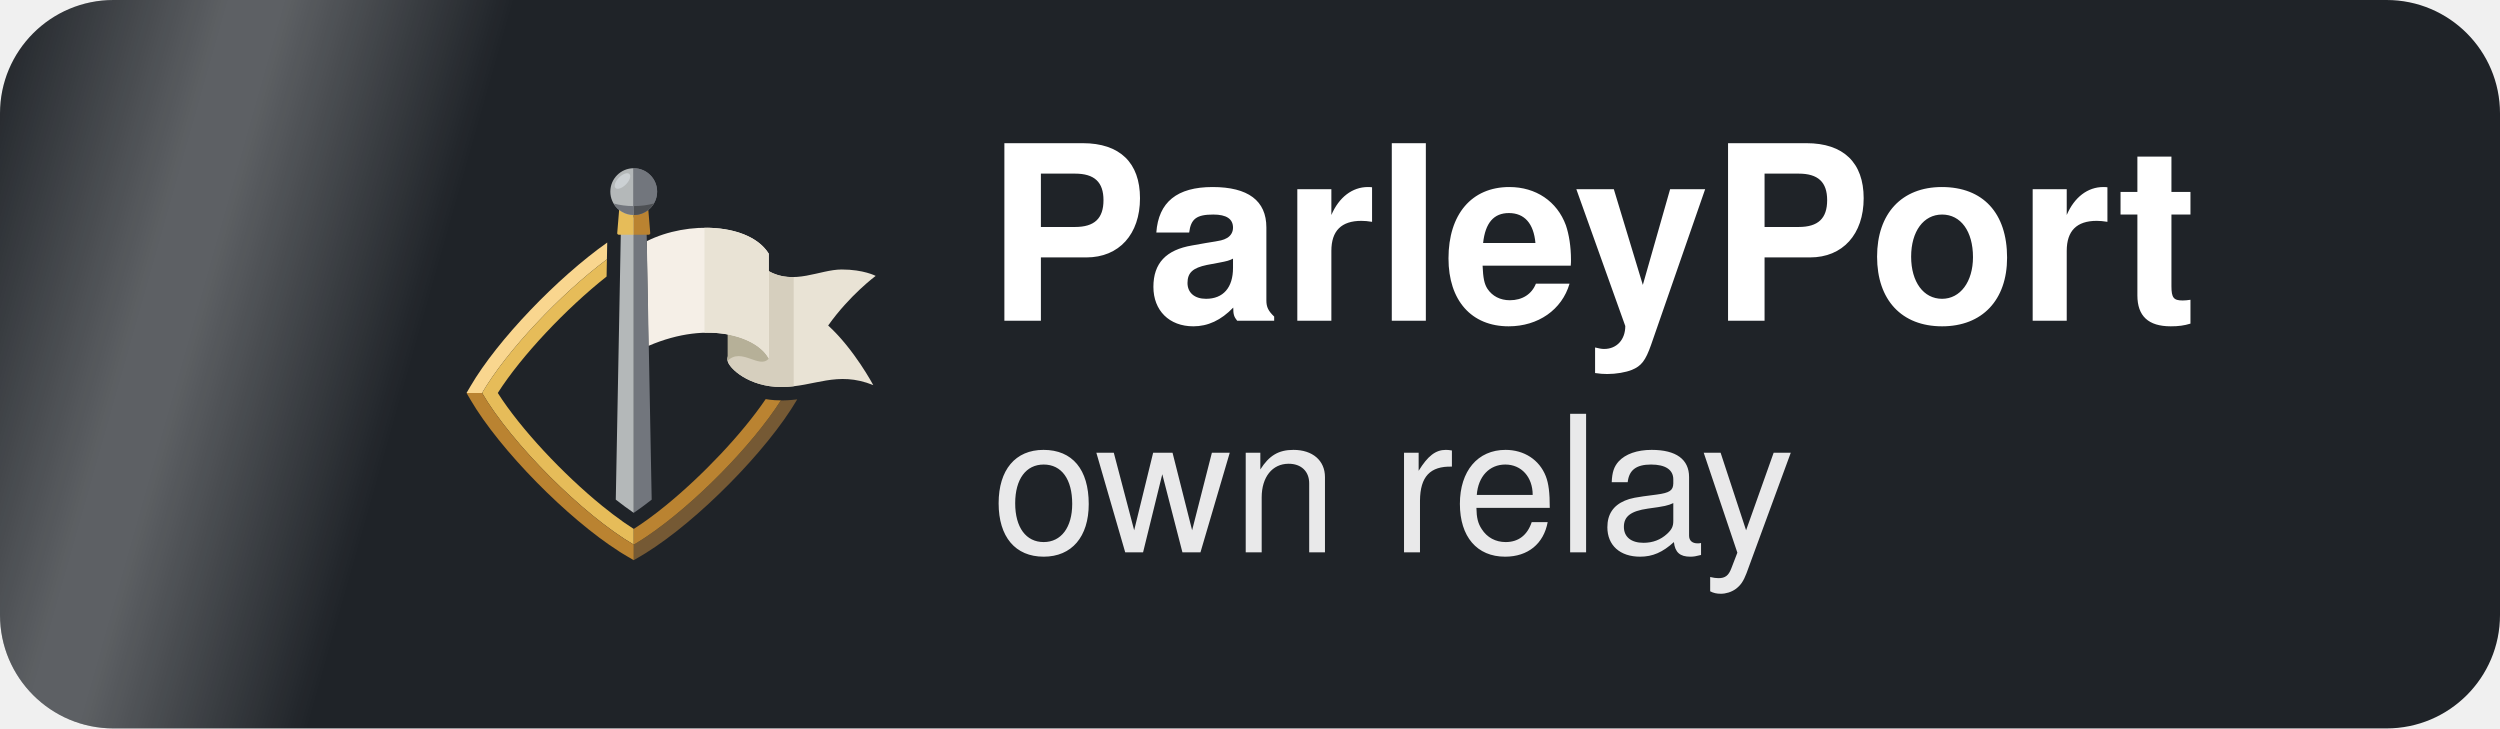
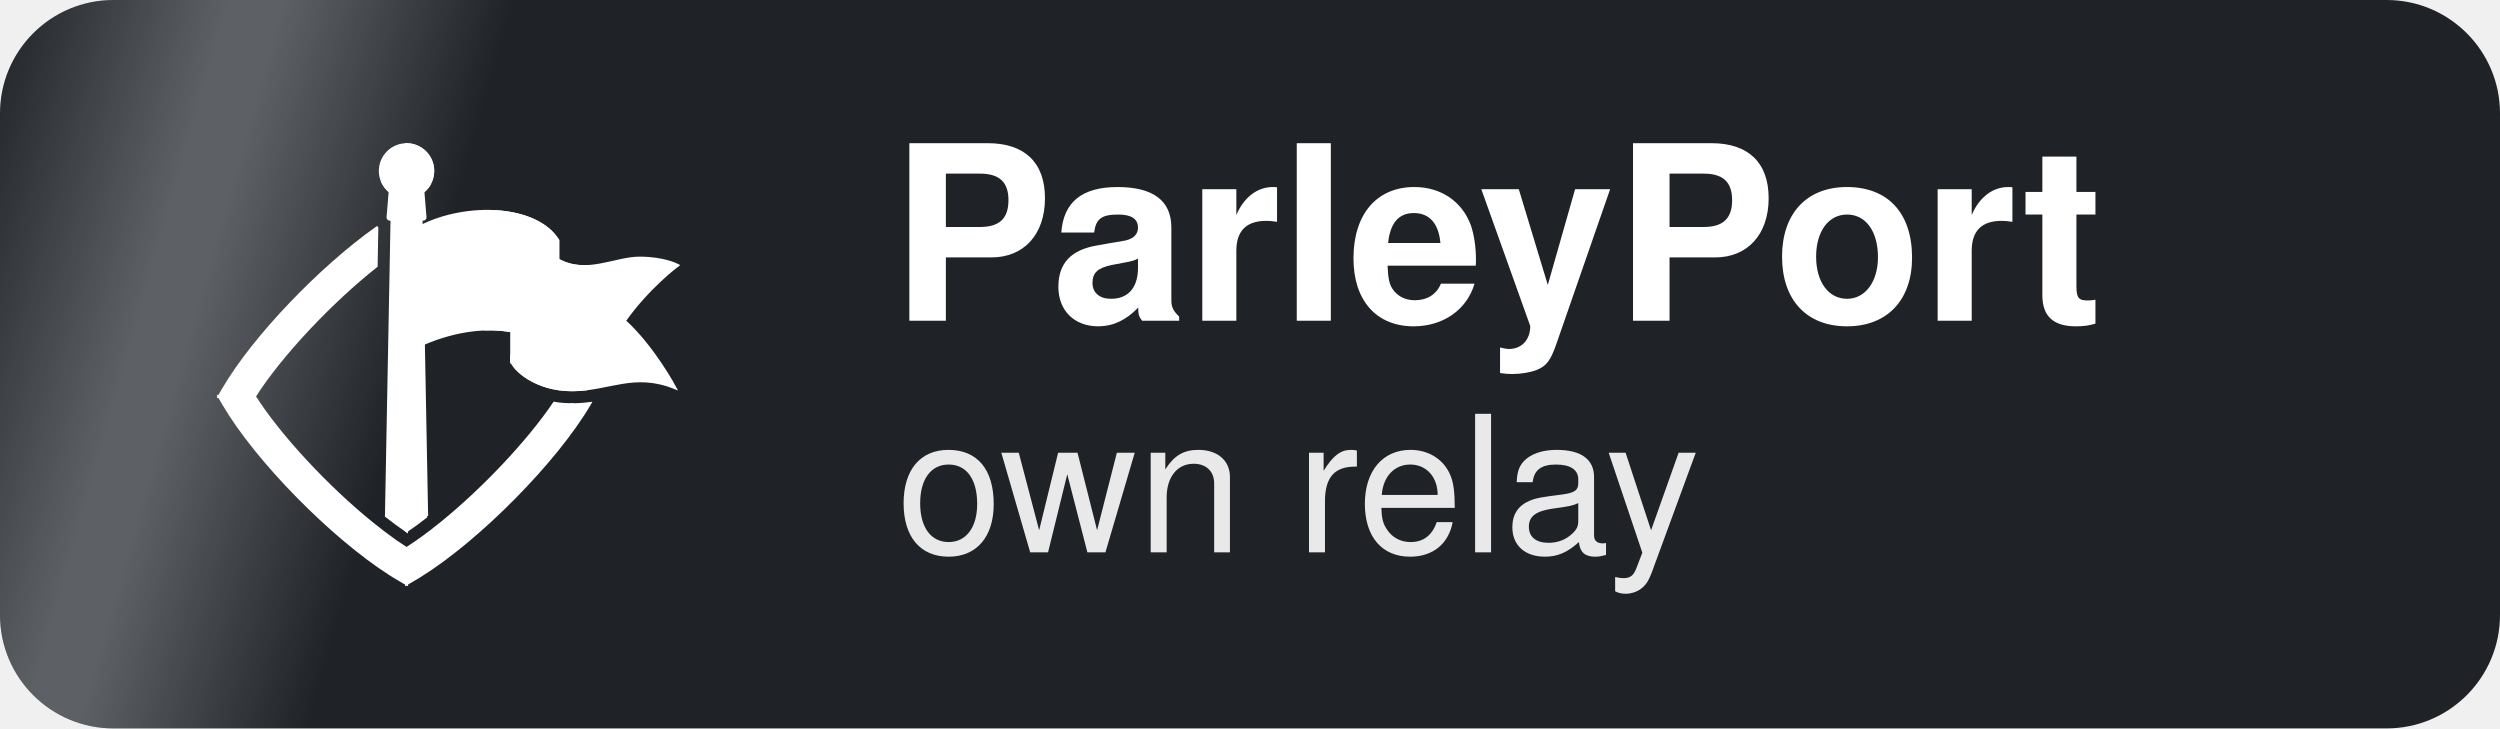
<svg xmlns="http://www.w3.org/2000/svg" viewBox="0 0 841.9 245.3" width="841.9" height="245.3" role="img" aria-label="Get ParleyPort, the relay for KnightLoader and BombVault">
  <defs>
    <clipPath id="edge">
      <path d="M38.2,0 H803.7 A38.2,38.2 0 0 1 841.9,38.2 V207.1 A38.2,38.2 0 0 1 803.7,245.3 H38.2 A38.2,38.2 0 0 1 0,207.1 V38.2 A38.2,38.2 0 0 1 38.2,0 Z" />
    </clipPath>
    <linearGradient id="sheen" x1="0" y1="0" x2="1" y2="0">
      <stop offset="0" stop-color="#fff" stop-opacity="0" />
      <stop offset="0.45" stop-color="#fff" stop-opacity="0.28" />
      <stop offset="0.55" stop-color="#fff" stop-opacity="0.28" />
      <stop offset="1" stop-color="#fff" stop-opacity="0" />
    </linearGradient>
  </defs>
  <style>
    @keyframes pass {
      0%       { transform: translateX(-278.4px); }
      7.10%   { transform: translateX(1120.3px); }
      100%     { transform: translateX(1120.3px); }
    }
    .band { animation: pass 14.978s linear 11.086s infinite backwards; }
    @media (prefers-reduced-motion: reduce) {
      .band { animation: none; opacity: 0; }
    }
  </style>
  <path d="M38.2,0 H803.7 A38.2,38.2 0 0 1 841.9,38.2 V207.1 A38.2,38.2 0 0 1 803.7,245.3 H38.2 A38.2,38.2 0 0 1 0,207.1 V38.2 A38.2,38.2 0 0 1 38.2,0 Z" fill="#1f2328" />
-   <g transform="translate(157.11 56.65) scale(0.22587)" fill="#ffffff">
-     <g>
-       <g>
-         <path fill="#e6bc59" d="M236.05,528.99c-1.03-.72-2.08-1.44-3.12-2.19-9.93-7.02-20.18-14.85-30.59-23.29-58.58-47.58-121.8-115.02-155.76-168.43h-23.42c44.25,75.72,150.43,181.9,226.15,226.15v-23.42c-4.33-2.76-8.76-5.7-13.26-8.82Z" />
-         <path fill="#755934" d="M490.91,344.86c-1.9.22-3.82.42-5.77.6-.21,0-.42.03-.63.05-1.59.14-3.19.26-4.82.36-.14,0-.28.01-.43.02-1.47.08-2.96.15-4.47.19-.19.01-.38.02-.57.02-1.19.04-2.39.06-3.6.07l-1.91-.06c-43.31,67.99-129.87,155.58-199.45,202.51-.76.52-1.53,1.03-2.29,1.54-6.04,4.02-11.95,7.72-17.67,11.07v23.16l7.4-4.33,2.69-1.57c1.73-1.01,3.47-2.05,5.23-3.13.72-.43,1.45-.88,2.18-1.33l.03-.02c77.76-48.15,181.47-152.84,225.89-228.85l.33-.56-2.14.25Z" />
-         <path fill="#ba8331" d="M459.76,345.85c-.16,0-.32-.02-.48-.03-.04-.01-.08-.01-.12-.01-4.6-.33-8.98-.86-13.15-1.57-35.07,51.79-94.5,114.4-149.79,159.31-16.23,13.19-32.11,24.84-46.91,34.26v23.42c5.73-3.35,11.64-7.05,17.67-11.07.76-.51,1.53-1.02,2.29-1.54,69.58-46.93,156.14-134.53,199.45-202.51l-8.96-.26Z" />
-         <path fill="#f9d68f" d="M209.66,110.86C135.39,163.37,46.21,256.01,5.9,325l-5.9,10.09h23.16c36.87-63.08,116.72-147.31,186.13-199.26l.47-24.84s-.07-.09-.1-.13Z" />
-         <path fill="#e6bc59" d="M23.16,335.09h23.42c35.22-55.37,101.89-125.84,162.23-173.61l.48-25.64c-69.41,51.94-149.26,136.18-186.13,199.26Z" />
-         <path fill="#ba8331" d="M23.16,335.09H0l5.9,10.09c43.65,74.69,144.55,177.08,221.83,226.3l3.65,2.3c.14.09.27.17.41.25.62.39,1.25.77,1.87,1.15,1.87,1.15,3.73,2.26,5.57,3.33l10.09,5.9v-23.16c-75.72-44.25-181.9-150.43-226.15-226.15Z" />
-       </g>
-       <g>
-         <g>
-           <path fill="#e9e3d5" d="M450.63,153.42c37.45,21.34,76-2.43,108.76-2.43s50.62,9.56,50.62,9.56c0,0-39.02,28.89-70.83,73.97,38.86,35.36,67.23,88.85,67.23,88.85-54.38-21.99-87.76,2.75-136.81,2.82-49.05.07-78.3-28.35-80.24-38.71-1.93-10.35,9.56-26.01,9.56-26.01l45.29-28.21s-31.03-101.18,6.43-79.84Z" />
-           <path fill="#d6cfbe" d="M487.81,162.28v162.82c-5.87.68-11.92,1.09-18.22,1.09-49.04.08-78.3-28.36-80.24-38.7-1.94-10.36,9.57-26.01,9.57-26.01l45.28-28.21s-31.03-101.19,6.43-79.85c12.36,7.03,24.82,9.18,37.18,8.86Z" />
-           <path fill="#b6b098" d="M450.63,283.75c-13.75,16.57-40.65-17.43-61.34,3.38v-54.46l25.71.36,30.5,16.4,5.13,34.33Z" />
-           <path fill="#f5efe7" d="M268.61,108.84c61.39-31.05,153.69-26.99,182.02,18.63v156.28c-15.79-31.07-87.4-58.49-179.58-18.8l-2.44-156.1Z" />
-           <path fill="#e9e3d5" d="M450.63,127.47v156.27c-10.55-20.76-46.02-39.89-95.89-38.46V88.79c41.16-.38,79.38,12.11,95.89,38.68Z" />
-         </g>
-         <g>
-           <path fill="#72767d" d="M276.05,494.14c-9.12,7.16-18.07,13.77-26.74,19.7-.01-.01-.02-.01-.03-.02V73.45h18.81l.49,25.75.18,9.57,1.18,62.55,1.77,93.35,4.34,229.48Z" />
-           <path fill="#b4b8b9" d="M249.28,73.45v440.38c-8.68-5.94-17.64-12.57-26.76-19.72l6.1-322.75,1.36-72.16.49-25.75h18.81Z" />
-           <path fill="#e6bc59" d="M249.28,99.2h-21.93c-1.49,0-2.7-1-2.7-2.23l2.87-34.85,21.75.34v36.74Z" />
-           <path fill="#ba8331" d="M249.28,99.2h21.93c1.49,0,2.7-1,2.7-2.23l-2.87-34.85-21.75.34v36.74Z" />
-         </g>
-         <g>
-           <path fill="#b4b8b9" d="M214.39,34.89c0,19.27,15.62,34.89,34.89,34.89V0c-19.27,0-34.89,15.62-34.89,34.89Z" />
-           <path fill="#72767d" d="M249.28,0v69.78c19.27,0,34.89-15.62,34.89-34.89S268.55,0,249.28,0Z" />
-           <ellipse fill="#ccd1d4" cx="232.45" cy="19.07" rx="14.71" ry="7.26" transform="translate(54.6 169.95) rotate(-45)" />
-           <path fill="#72767d" d="M284.17,34.88c0,6.28-1.65,12.15-4.57,17.23-.36.66-.77,1.31-1.18,1.93-.43.64-.86,1.26-1.31,1.86-.43.56-.88,1.11-1.35,1.67-.04.06-.11.11-.15.17-.47.54-.96,1.05-1.46,1.56-.45.49-.92.94-1.44,1.39-.13.11-.26.24-.39.32-.47.45-.96.86-1.48,1.26-.02.02-.04.04-.09.06-.58.45-1.18.88-1.8,1.31-.62.43-1.26.84-1.91,1.22-1.29.77-2.61,1.46-3.99,2.04-.84.36-1.69.71-2.55.99-.62.21-1.24.41-1.86.58-.75.21-1.5.41-2.27.56-.64.13-1.29.26-1.93.34-.28.04-.54.09-.81.11-.62.09-1.24.15-1.86.19h-.15c-.77.06-1.56.09-2.36.09V0c19.27,0,34.9,15.6,34.9,34.87Z" />
-           <path fill="#4d5054" d="M279.35,52.54c-.28.51-.6,1.01-.92,1.5-.43.64-.86,1.26-1.31,1.86-.43.56-.88,1.11-1.35,1.67-.04.06-.11.11-.15.17-.47.54-.96,1.05-1.46,1.56-.47.47-.94.94-1.44,1.39-.13.11-.26.24-.39.32-.47.45-.96.86-1.48,1.26-.02.02-.04.04-.09.06-.58.45-1.18.88-1.8,1.31-.62.43-1.26.84-1.91,1.22-1.29.77-2.61,1.46-3.99,2.04-.84.36-1.69.71-2.55.99-.62.21-1.24.41-1.86.58-.75.21-1.5.41-2.27.56-.64.13-1.29.26-1.93.34-.28.04-.54.09-.81.11-.62.09-1.24.15-1.86.19h-.15c-.77.06-1.56.09-2.36.09v-13.31c10.85,0,21.07-1.41,30.07-3.92Z" />
-           <path fill="#72767d" d="M249.28,56.47v13.31c-12.82,0-23.99-6.92-30.05-17.23,9,2.51,19.23,3.92,30.05,3.92Z" />
-         </g>
-       </g>
-     </g>
+   <g transform="translate(73.84 48.73) scale(0.25298)" fill="#ffffff">
+     <path d="M236.05,528.99c-1.03-.72-2.08-1.44-3.12-2.19-9.93-7.02-20.18-14.85-30.59-23.29-58.58-47.58-121.8-115.02-155.76-168.43h-23.42c44.25,75.72,150.43,181.9,226.15,226.15v-23.42c-4.33-2.76-8.76-5.7-13.26-8.82Z" stroke="#ffffff" stroke-width="3.953" />
+     <path d="M490.91,344.86c-1.9.22-3.82.42-5.77.6-.21,0-.42.03-.63.05-1.59.14-3.19.26-4.82.36-.14,0-.28.01-.43.02-1.47.08-2.96.15-4.47.19-.19.01-.38.02-.57.02-1.19.04-2.39.06-3.6.07l-1.91-.06c-43.31,67.99-129.87,155.58-199.45,202.51-.76.52-1.53,1.03-2.29,1.54-6.04,4.02-11.95,7.72-17.67,11.07v23.16l7.4-4.33,2.69-1.57c1.73-1.01,3.47-2.05,5.23-3.13.72-.43,1.45-.88,2.18-1.33l.03-.02c77.76-48.15,181.47-152.84,225.89-228.85l.33-.56-2.14.25Z" stroke="#ffffff" stroke-width="3.953" />
+     <path d="M459.76,345.85c-.16,0-.32-.02-.48-.03-.04-.01-.08-.01-.12-.01-4.6-.33-8.98-.86-13.15-1.57-35.07,51.79-94.5,114.4-149.79,159.31-16.23,13.19-32.11,24.84-46.91,34.26v23.42c5.73-3.35,11.64-7.05,17.67-11.07.76-.51,1.53-1.02,2.29-1.54,69.58-46.93,156.14-134.53,199.45-202.51l-8.96-.26Z" stroke="#ffffff" stroke-width="3.953" />
+     <path d="M209.66,110.86C135.39,163.37,46.21,256.01,5.9,325l-5.9,10.09h23.16c36.87-63.08,116.72-147.31,186.13-199.26l.47-24.84s-.07-.09-.1-.13Z" stroke="#ffffff" stroke-width="3.953" />
+     <path d="M23.16,335.09h23.42c35.22-55.37,101.89-125.84,162.23-173.61l.48-25.64c-69.41,51.94-149.26,136.18-186.13,199.26Z" stroke="#ffffff" stroke-width="3.953" />
+     <path d="M23.16,335.09H0l5.9,10.09c43.65,74.69,144.55,177.08,221.83,226.3l3.65,2.3c.14.09.27.17.41.25.62.39,1.25.77,1.87,1.15,1.87,1.15,3.73,2.26,5.57,3.33l10.09,5.9v-23.16c-75.72-44.25-181.9-150.43-226.15-226.15Z" stroke="#ffffff" stroke-width="3.953" />
+     <path d="M450.63,153.42c37.45,21.34,76-2.43,108.76-2.43s50.62,9.56,50.62,9.56c0,0-39.02,28.89-70.83,73.97,38.86,35.36,67.23,88.85,67.23,88.85-54.38-21.99-87.76,2.75-136.81,2.82-49.05.07-78.3-28.35-80.24-38.71-1.93-10.35,9.56-26.01,9.56-26.01l45.29-28.21s-31.03-101.18,6.43-79.84Z" stroke="#ffffff" stroke-width="3.953" />
+     <path d="M487.81,162.28v162.82c-5.87.68-11.92,1.09-18.22,1.09-49.04.08-78.3-28.36-80.24-38.7-1.94-10.36,9.57-26.01,9.57-26.01l45.28-28.21s-31.03-101.19,6.43-79.85c12.36,7.03,24.82,9.18,37.18,8.86Z" stroke="#ffffff" stroke-width="3.953" />
+     <path d="M450.63,283.75c-13.75,16.57-40.65-17.43-61.34,3.38v-54.46l25.71.36,30.5,16.4,5.13,34.33Z" stroke="#ffffff" stroke-width="3.953" />
+     <path d="M268.61,108.84c61.39-31.05,153.69-26.99,182.02,18.63v156.28c-15.79-31.07-87.4-58.49-179.58-18.8l-2.44-156.1Z" stroke="#ffffff" stroke-width="3.953" />
+     <path d="M450.63,127.47v156.27c-10.55-20.76-46.02-39.89-95.89-38.46V88.79c41.16-.38,79.38,12.11,95.89,38.68Z" stroke="#ffffff" stroke-width="3.953" />
+     <path d="M276.05,494.14c-9.12,7.16-18.07,13.77-26.74,19.7-.01-.01-.02-.01-.03-.02V73.45h18.81l.49,25.75.18,9.57,1.18,62.55,1.77,93.35,4.34,229.48Z" stroke="#ffffff" stroke-width="3.953" />
+     <path d="M249.28,73.45v440.38c-8.68-5.94-17.64-12.57-26.76-19.72l6.1-322.75,1.36-72.16.49-25.75h18.81Z" stroke="#ffffff" stroke-width="3.953" />
+     <path d="M249.28,99.2h-21.93c-1.49,0-2.7-1-2.7-2.23l2.87-34.85,21.75.34v36.74Z" stroke="#ffffff" stroke-width="3.953" />
+     <path d="M249.28,99.2h21.93c1.49,0,2.7-1,2.7-2.23l-2.87-34.85-21.75.34v36.74Z" stroke="#ffffff" stroke-width="3.953" />
+     <path d="M214.39,34.89c0,19.27,15.62,34.89,34.89,34.89V0c-19.27,0-34.89,15.62-34.89,34.89Z" stroke="#ffffff" stroke-width="3.953" />
+     <path d="M249.28,0v69.78c19.27,0,34.89-15.62,34.89-34.89S268.55,0,249.28,0Z" stroke="#ffffff" stroke-width="3.953" />
+     <path d="M284.17,34.88c0,6.28-1.65,12.15-4.57,17.23-.36.66-.77,1.31-1.18,1.93-.43.64-.86,1.26-1.31,1.86-.43.56-.88,1.11-1.35,1.67-.04.06-.11.11-.15.17-.47.54-.96,1.05-1.46,1.56-.45.49-.92.94-1.44,1.39-.13.11-.26.24-.39.32-.47.45-.96.86-1.48,1.26-.02.02-.04.04-.09.06-.58.45-1.18.88-1.8,1.31-.62.43-1.26.84-1.91,1.22-1.29.77-2.61,1.46-3.99,2.04-.84.36-1.69.71-2.55.99-.62.21-1.24.41-1.86.58-.75.21-1.5.41-2.27.56-.64.13-1.29.26-1.93.34-.28.04-.54.09-.81.11-.62.09-1.24.15-1.86.19h-.15c-.77.06-1.56.09-2.36.09V0c19.27,0,34.9,15.6,34.9,34.87Z" stroke="#ffffff" stroke-width="3.953" />
+     <path d="M279.35,52.54c-.28.51-.6,1.01-.92,1.5-.43.64-.86,1.26-1.31,1.86-.43.56-.88,1.11-1.35,1.67-.04.06-.11.11-.15.17-.47.54-.96,1.05-1.46,1.56-.47.47-.94.94-1.44,1.39-.13.11-.26.24-.39.32-.47.45-.96.86-1.48,1.26-.02.02-.04.04-.09.06-.58.45-1.18.88-1.8,1.31-.62.43-1.26.84-1.91,1.22-1.29.77-2.61,1.46-3.99,2.04-.84.36-1.69.71-2.55.99-.62.21-1.24.41-1.86.58-.75.21-1.5.41-2.27.56-.64.13-1.29.26-1.93.34-.28.04-.54.09-.81.11-.62.09-1.24.15-1.86.19h-.15c-.77.06-1.56.09-2.36.09v-13.31c10.85,0,21.07-1.41,30.07-3.92Z" stroke="#ffffff" stroke-width="3.953" />
+     <path d="M249.28,56.47v13.31c-12.82,0-23.99-6.92-30.05-17.23,9,2.51,19.23,3.92,30.05,3.92Z" stroke="#ffffff" stroke-width="3.953" />
  </g>
-   <text x="332" y="108" font-family="-apple-system, BlinkMacSystemFont, 'Segoe UI', Helvetica, Arial, sans-serif" font-size="82" font-weight="700" fill="#ffffff">ParleyPort</text>
-   <text x="334" y="186" font-family="-apple-system, BlinkMacSystemFont, 'Segoe UI', Helvetica, Arial, sans-serif" font-size="64" font-weight="400" fill="#ffffff" fill-opacity="0.9">own relay</text>
+   <text x="300" y="108" font-family="-apple-system, BlinkMacSystemFont, 'Segoe UI', Helvetica, Arial, sans-serif" font-size="82" font-weight="700" fill="#ffffff">ParleyPort</text>
+   <text x="302" y="186" font-family="-apple-system, BlinkMacSystemFont, 'Segoe UI', Helvetica, Arial, sans-serif" font-size="64" font-weight="400" fill="#ffffff" fill-opacity="0.9">own relay</text>
  <g clip-path="url(#edge)">
    <g class="band">
      <rect x="0" y="-60" width="173.6" height="365.3" fill="url(#sheen)" transform="skewX(-16)" />
    </g>
  </g>
</svg>
